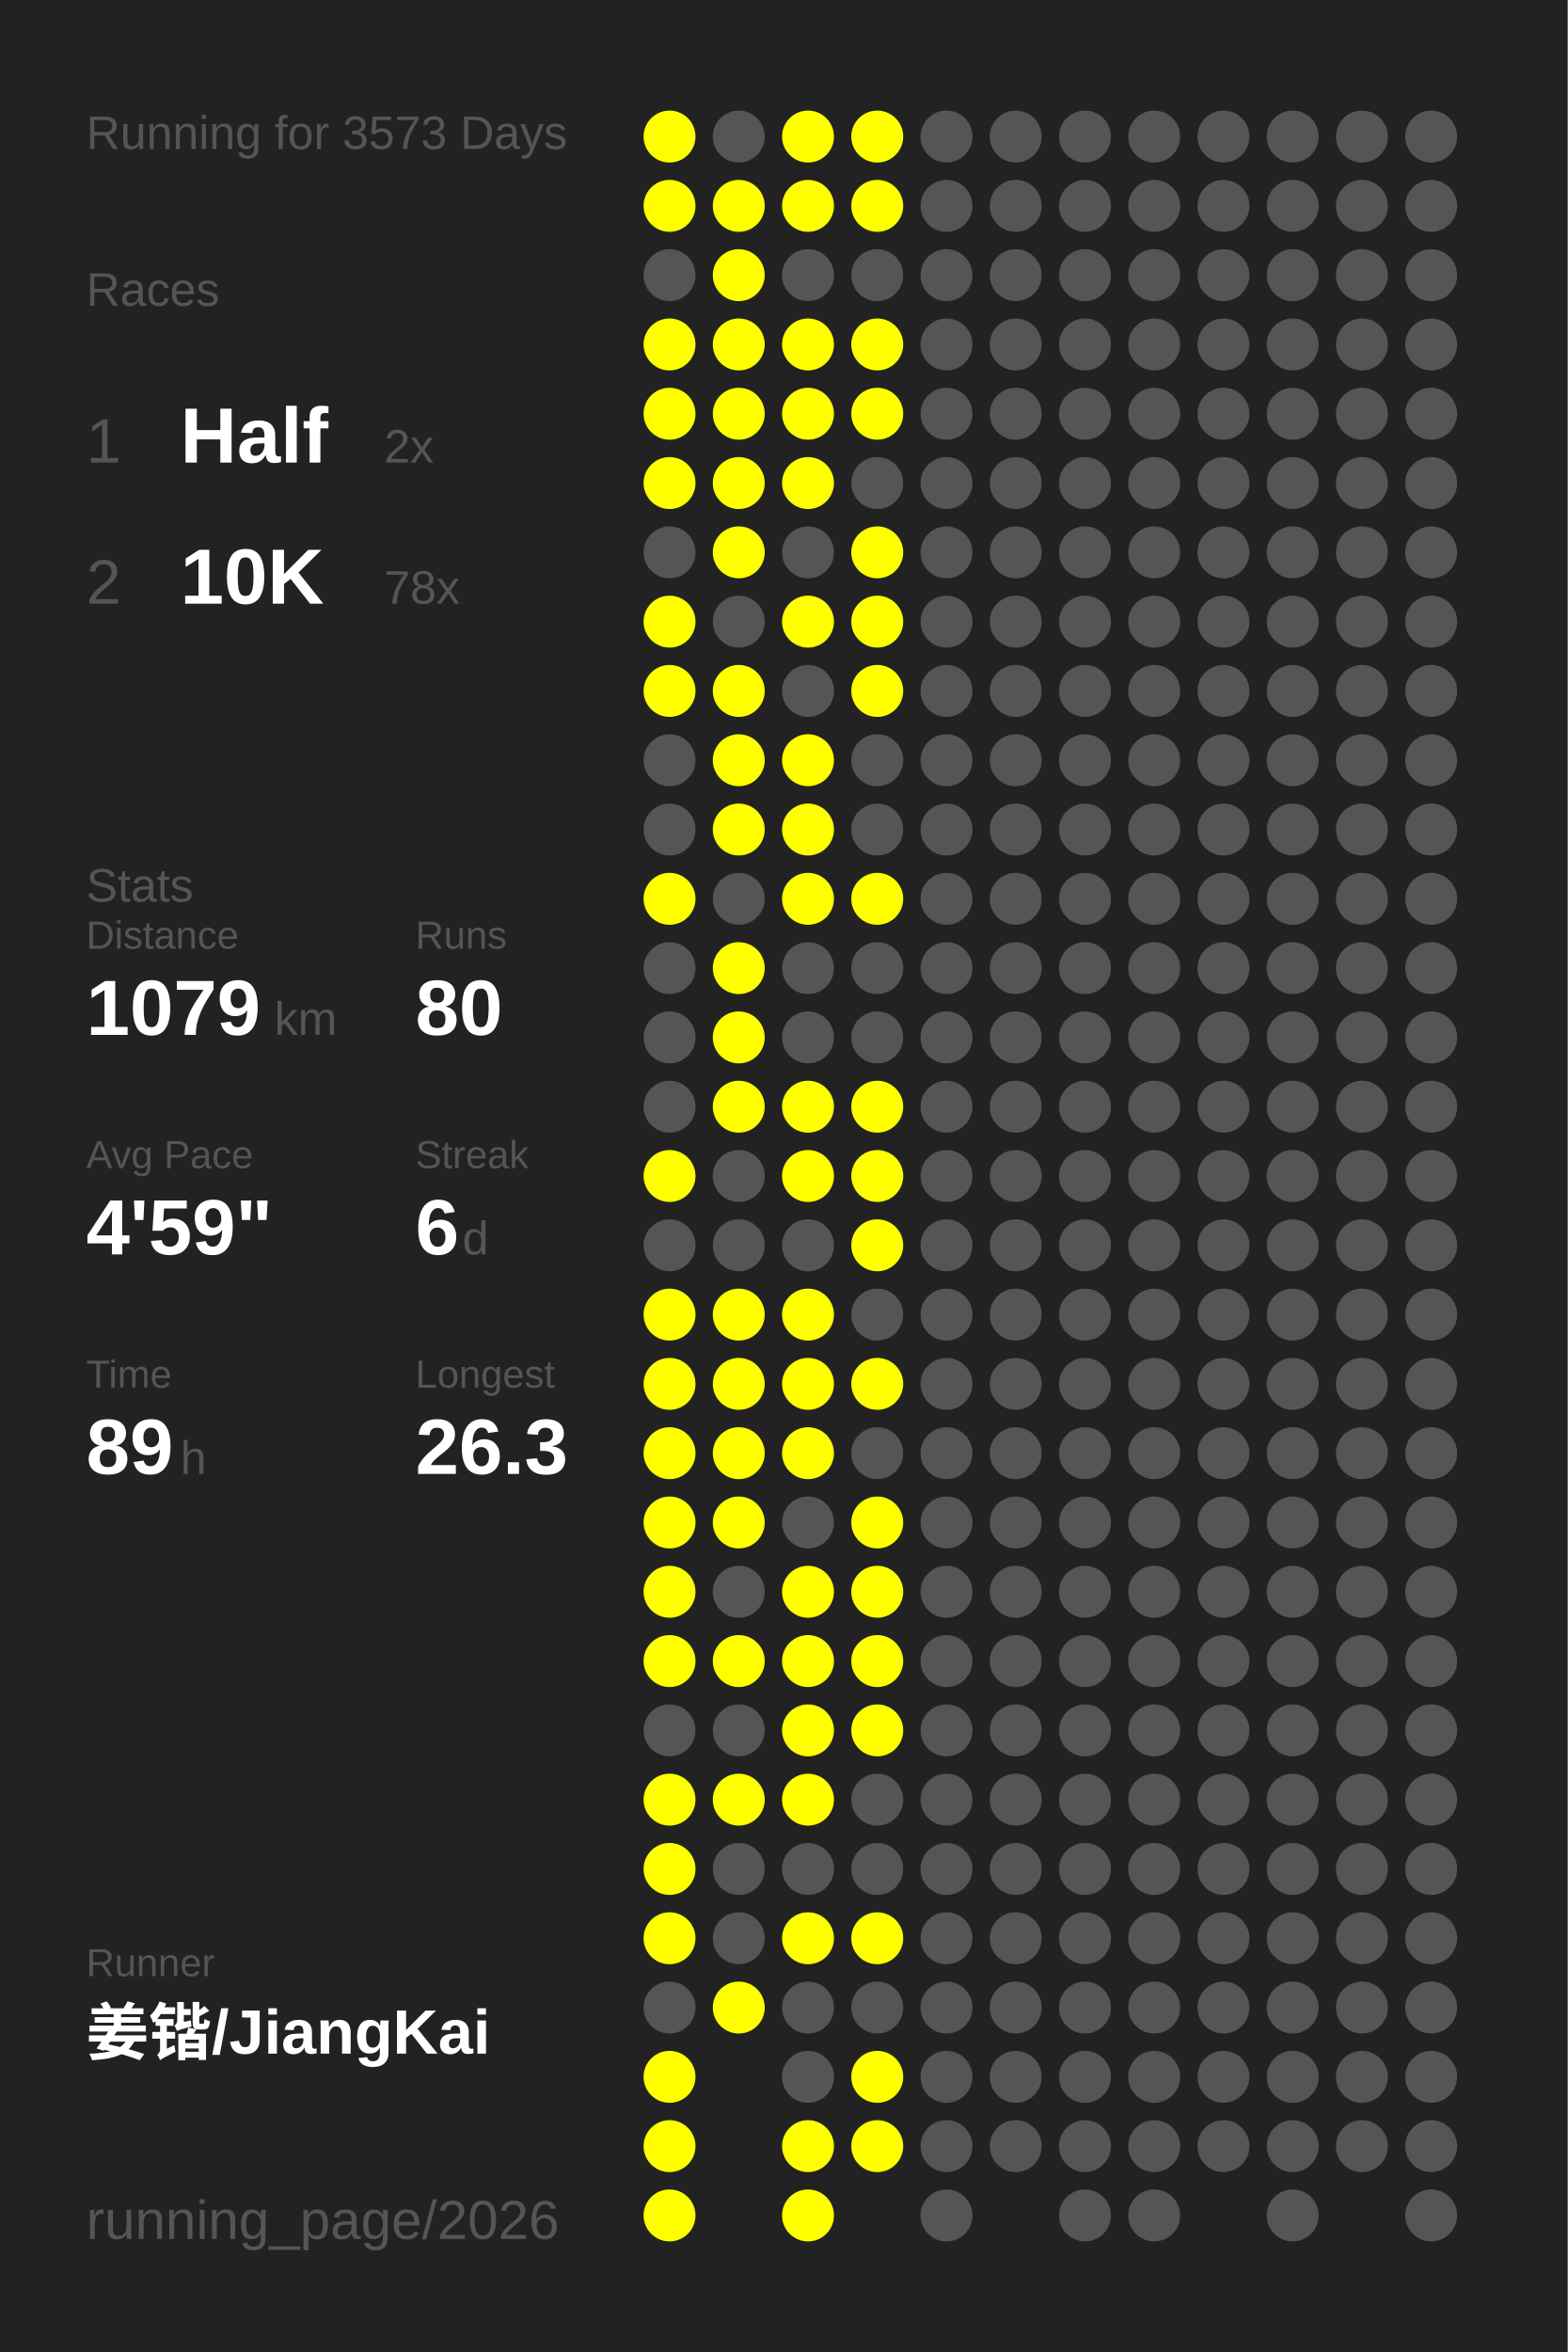
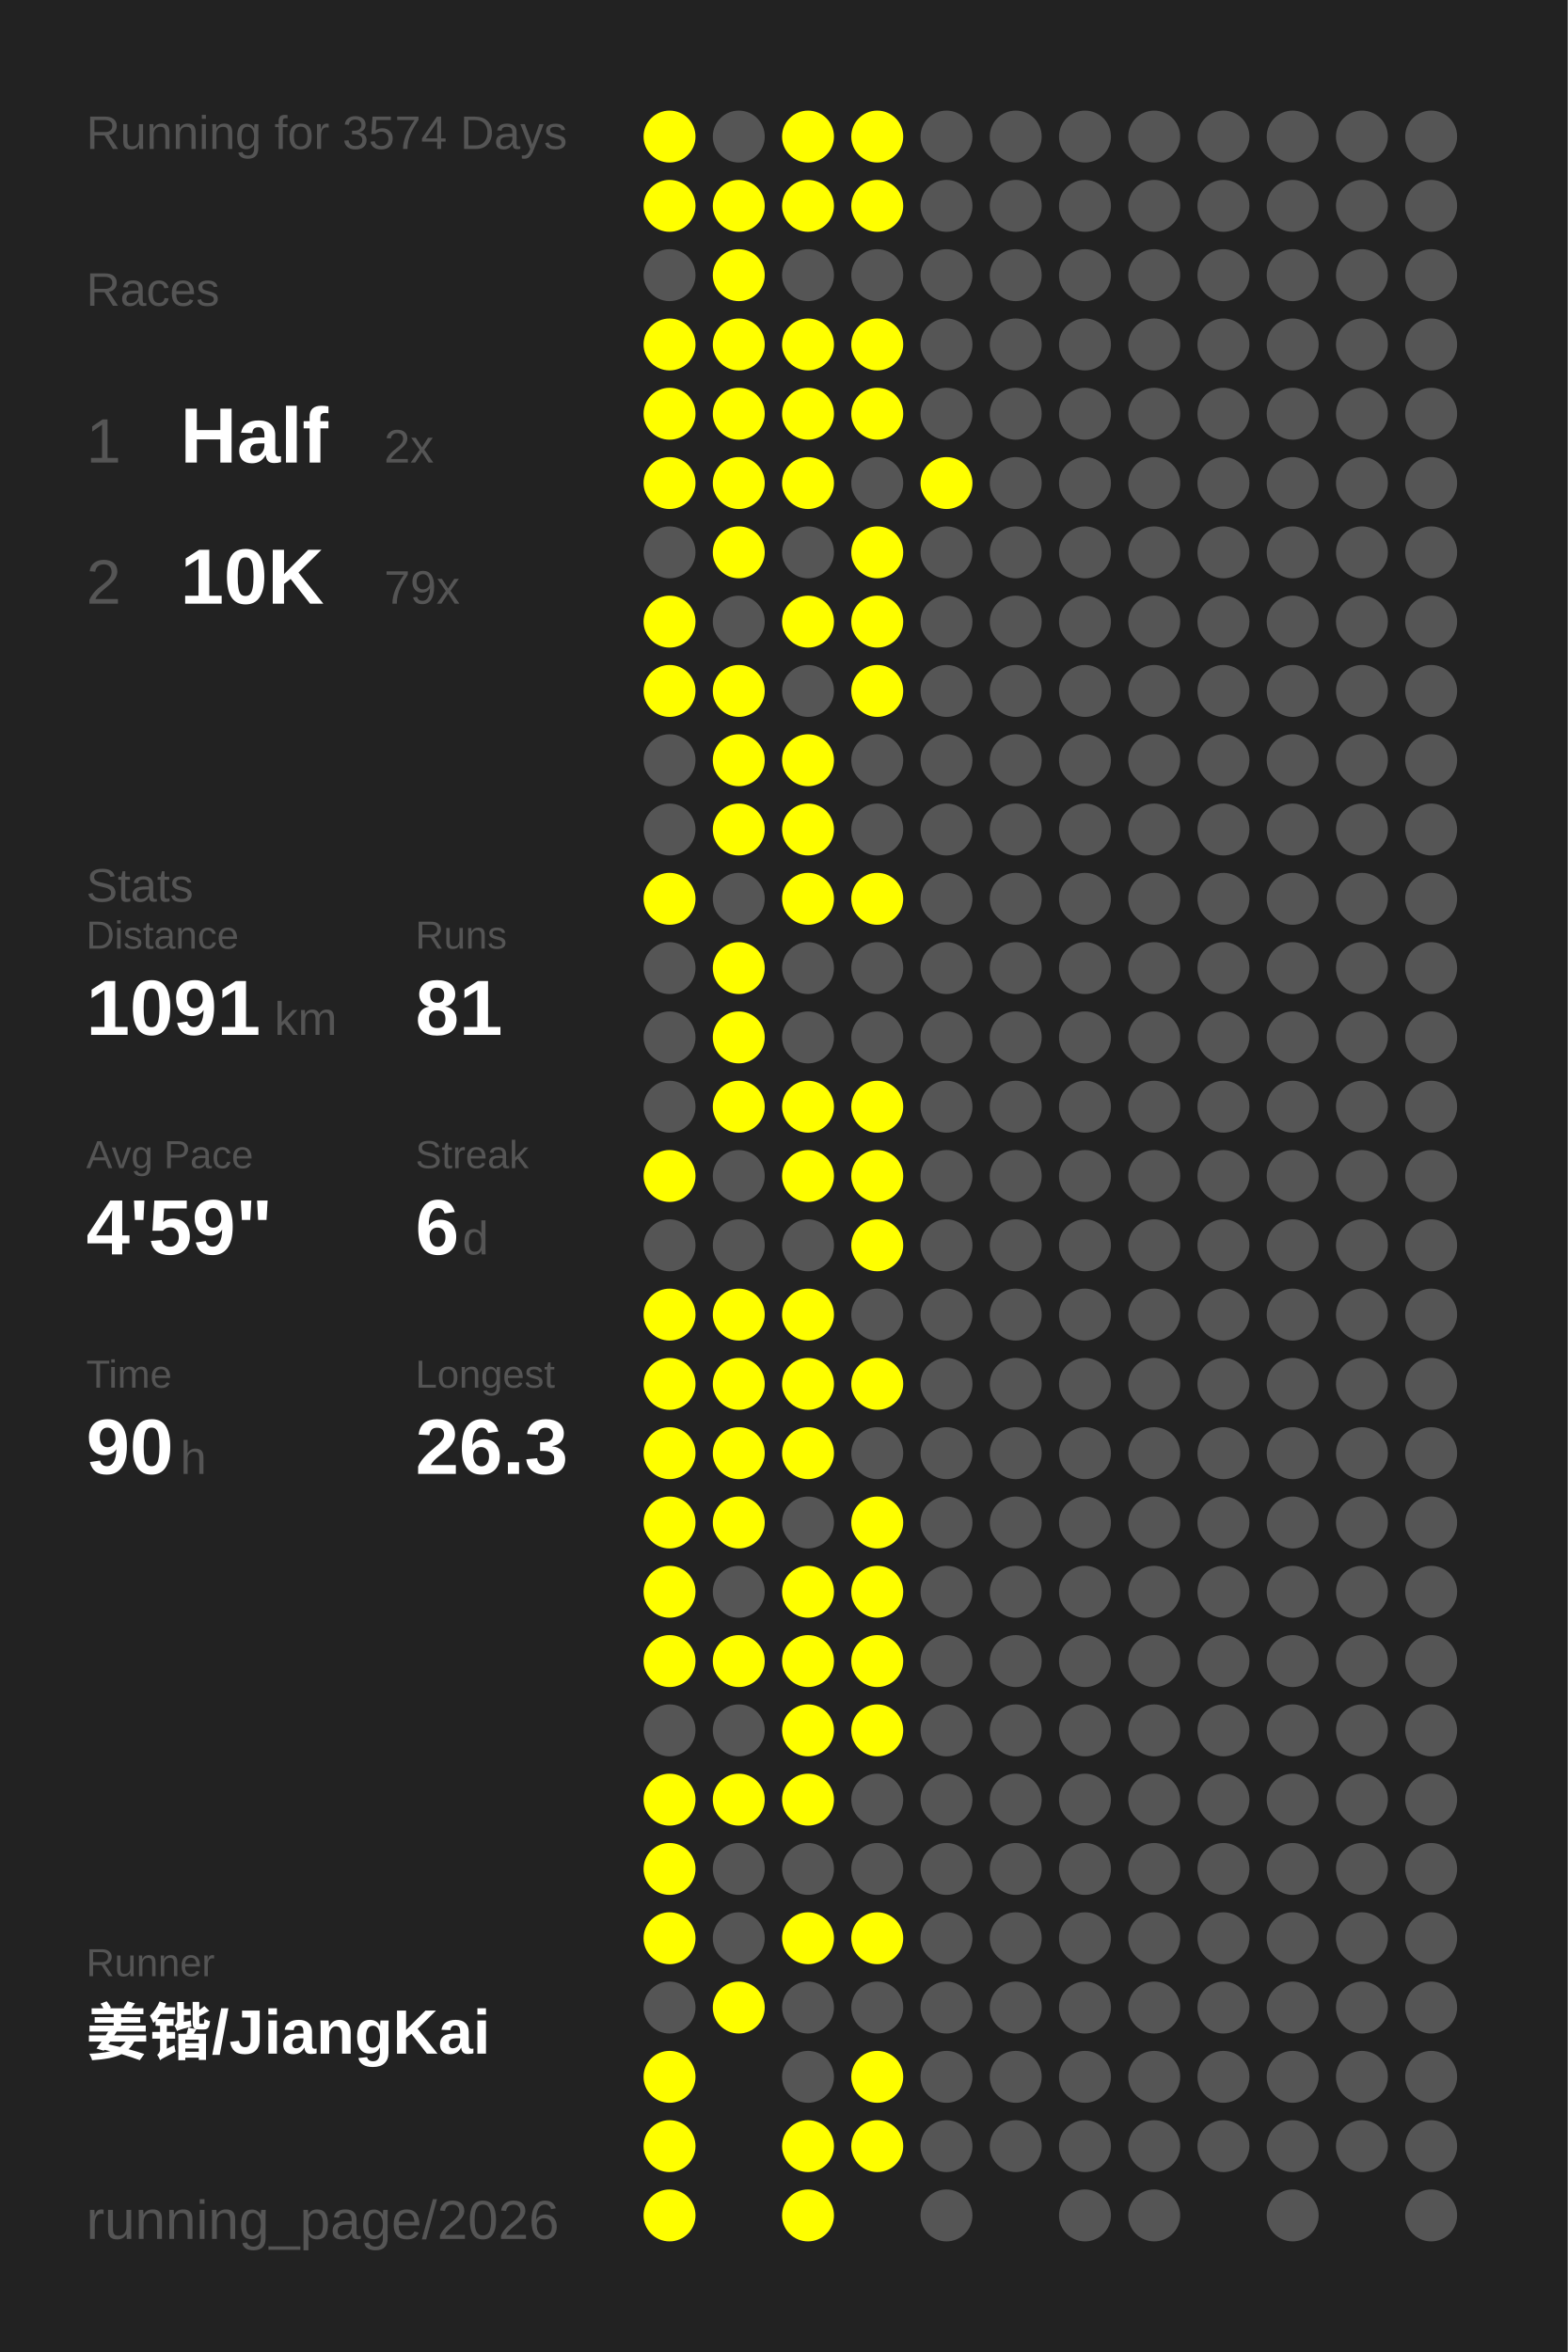
<svg xmlns="http://www.w3.org/2000/svg" baseProfile="full" height="300mm" version="1.1" viewBox="0,0,200,300" width="200mm">
  <defs />
  <rect fill="#222222" height="300" width="200" x="0" y="0" />
-   <text fill="#555555" style="font-size:6px; font-family:Arial;" x="11" y="19">Running for 3573 Days</text>
+   <text fill="#555555" style="font-size:6px; font-family:Arial;" x="11" y="19">Running for 3574 Days</text>
  <text fill="#555555" style="font-size:6px; font-family:Arial;" x="11" y="39">Races</text>
  <text fill="#555555" style="font-size:8px; font-family:Arial;" x="11" y="59">1</text>
  <text fill="#FFFFFF" style="font-size:10px; font-family:Arial; font-weight:bold;" x="23" y="59">Half</text>
  <text fill="#555555" style="font-size:6px; font-family:Arial;" x="49" y="59">2x</text>
  <text fill="#555555" style="font-size:8px; font-family:Arial;" x="11" y="77">2</text>
  <text fill="#FFFFFF" style="font-size:10px; font-family:Arial; font-weight:bold;" x="23" y="77">10K</text>
-   <text fill="#555555" style="font-size:6px; font-family:Arial;" x="49" y="77">78x</text>
+   <text fill="#555555" style="font-size:6px; font-family:Arial;" x="49" y="77">79x</text>
  <text fill="#555555" style="font-size:6px; font-family:Arial;" x="11" y="115">Stats</text>
  <text fill="#555555" style="font-size:5px; font-family:Arial;" x="11" y="121">Distance</text>
-   <text fill="#FFFFFF" style="font-size:10px; font-family:Arial; font-weight:bold;" x="11" y="132">1079</text>
+   <text fill="#FFFFFF" style="font-size:10px; font-family:Arial; font-weight:bold;" x="11" y="132">1091</text>
  <text fill="#555555" style="font-size:6px; font-family:Arial;" x="35" y="132">km</text>
  <text fill="#555555" style="font-size:5px; font-family:Arial;" x="53" y="121">Runs</text>
-   <text fill="#FFFFFF" style="font-size:10px; font-family:Arial; font-weight:bold;" x="53" y="132">80</text>
+   <text fill="#FFFFFF" style="font-size:10px; font-family:Arial; font-weight:bold;" x="53" y="132">81</text>
  <text fill="#555555" style="font-size:5px; font-family:Arial;" x="11" y="149">Avg Pace</text>
  <text fill="#FFFFFF" style="font-size:10px; font-family:Arial; font-weight:bold;" x="11" y="160">4'59"</text>
  <text fill="#555555" style="font-size:5px; font-family:Arial;" x="53" y="149">Streak</text>
  <text fill="#FFFFFF" style="font-size:10px; font-family:Arial; font-weight:bold;" x="53" y="160">6</text>
  <text fill="#555555" style="font-size:6px; font-family:Arial;" x="59" y="160">d</text>
  <text fill="#555555" style="font-size:5px; font-family:Arial;" x="11" y="177">Time</text>
-   <text fill="#FFFFFF" style="font-size:10px; font-family:Arial; font-weight:bold;" x="11" y="188">89</text>
+   <text fill="#FFFFFF" style="font-size:10px; font-family:Arial; font-weight:bold;" x="11" y="188">90</text>
  <text fill="#555555" style="font-size:6px; font-family:Arial;" x="23" y="188">h</text>
  <text fill="#555555" style="font-size:5px; font-family:Arial;" x="53" y="177">Longest</text>
  <text fill="#FFFFFF" style="font-size:10px; font-family:Arial; font-weight:bold;" x="53" y="188">26.3</text>
  <text fill="#555555" style="font-size:5px; font-family:Arial;" x="11" y="252.065">Runner</text>
  <text fill="#FFFFFF" style="font-size:8px; font-family:Arial; font-weight:bold;" x="11" y="262.065">姜锴/JiangKai</text>
  <text fill="#555555" style="font-size:7px; font-family:Arial;" x="11" y="285.581">running_page/2026</text>
  <circle cx="85.417" cy="17.419" fill="#FFFF00" r="3.312" />
  <circle cx="85.417" cy="26.258" fill="#FFFF00" r="3.312" />
  <circle cx="85.417" cy="35.097" fill="#555555" r="3.312" />
  <circle cx="85.417" cy="43.935" fill="#FFFF00" r="3.312" />
  <circle cx="85.417" cy="52.774" fill="#FFFF00" r="3.312" />
  <circle cx="85.417" cy="61.613" fill="#FFFF00" r="3.312" />
  <circle cx="85.417" cy="70.452" fill="#555555" r="3.312" />
  <circle cx="85.417" cy="79.29" fill="#FFFF00" r="3.312" />
  <circle cx="85.417" cy="88.129" fill="#FFFF00" r="3.312" />
  <circle cx="85.417" cy="96.968" fill="#555555" r="3.312" />
  <circle cx="85.417" cy="105.806" fill="#555555" r="3.312" />
  <circle cx="85.417" cy="114.645" fill="#FFFF00" r="3.312" />
  <circle cx="85.417" cy="123.484" fill="#555555" r="3.312" />
  <circle cx="85.417" cy="132.323" fill="#555555" r="3.312" />
  <circle cx="85.417" cy="141.161" fill="#555555" r="3.312" />
  <circle cx="85.417" cy="150" fill="#FFFF00" r="3.312" />
  <circle cx="85.417" cy="158.839" fill="#555555" r="3.312" />
  <circle cx="85.417" cy="167.677" fill="#FFFF00" r="3.312" />
  <circle cx="85.417" cy="176.516" fill="#FFFF00" r="3.312" />
  <circle cx="85.417" cy="185.355" fill="#FFFF00" r="3.312" />
  <circle cx="85.417" cy="194.194" fill="#FFFF00" r="3.312" />
  <circle cx="85.417" cy="203.032" fill="#FFFF00" r="3.312" />
  <circle cx="85.417" cy="211.871" fill="#FFFF00" r="3.312" />
  <circle cx="85.417" cy="220.71" fill="#555555" r="3.312" />
  <circle cx="85.417" cy="229.548" fill="#FFFF00" r="3.312" />
  <circle cx="85.417" cy="238.387" fill="#FFFF00" r="3.312" />
  <circle cx="85.417" cy="247.226" fill="#FFFF00" r="3.312" />
  <circle cx="85.417" cy="256.065" fill="#555555" r="3.312" />
  <circle cx="85.417" cy="264.903" fill="#FFFF00" r="3.312" />
  <circle cx="85.417" cy="273.742" fill="#FFFF00" r="3.312" />
  <circle cx="85.417" cy="282.581" fill="#FFFF00" r="3.312" />
  <circle cx="94.25" cy="17.419" fill="#555555" r="3.312" />
  <circle cx="94.25" cy="26.258" fill="#FFFF00" r="3.312" />
  <circle cx="94.25" cy="35.097" fill="#FFFF00" r="3.312" />
  <circle cx="94.25" cy="43.935" fill="#FFFF00" r="3.312" />
  <circle cx="94.25" cy="52.774" fill="#FFFF00" r="3.312" />
  <circle cx="94.25" cy="61.613" fill="#FFFF00" r="3.312" />
  <circle cx="94.25" cy="70.452" fill="#FFFF00" r="3.312" />
  <circle cx="94.25" cy="79.29" fill="#555555" r="3.312" />
  <circle cx="94.25" cy="88.129" fill="#FFFF00" r="3.312" />
  <circle cx="94.25" cy="96.968" fill="#FFFF00" r="3.312" />
  <circle cx="94.25" cy="105.806" fill="#FFFF00" r="3.312" />
  <circle cx="94.25" cy="114.645" fill="#555555" r="3.312" />
  <circle cx="94.25" cy="123.484" fill="#FFFF00" r="3.312" />
  <circle cx="94.25" cy="132.323" fill="#FFFF00" r="3.312" />
  <circle cx="94.25" cy="141.161" fill="#FFFF00" r="3.312" />
  <circle cx="94.25" cy="150" fill="#555555" r="3.312" />
  <circle cx="94.25" cy="158.839" fill="#555555" r="3.312" />
  <circle cx="94.25" cy="167.677" fill="#FFFF00" r="3.312" />
  <circle cx="94.25" cy="176.516" fill="#FFFF00" r="3.312" />
  <circle cx="94.25" cy="185.355" fill="#FFFF00" r="3.312" />
  <circle cx="94.25" cy="194.194" fill="#FFFF00" r="3.312" />
  <circle cx="94.25" cy="203.032" fill="#555555" r="3.312" />
  <circle cx="94.25" cy="211.871" fill="#FFFF00" r="3.312" />
  <circle cx="94.25" cy="220.71" fill="#555555" r="3.312" />
  <circle cx="94.25" cy="229.548" fill="#FFFF00" r="3.312" />
  <circle cx="94.25" cy="238.387" fill="#555555" r="3.312" />
  <circle cx="94.25" cy="247.226" fill="#555555" r="3.312" />
  <circle cx="94.25" cy="256.065" fill="#FFFF00" r="3.312" />
  <circle cx="103.083" cy="17.419" fill="#FFFF00" r="3.312" />
  <circle cx="103.083" cy="26.258" fill="#FFFF00" r="3.312" />
  <circle cx="103.083" cy="35.097" fill="#555555" r="3.312" />
  <circle cx="103.083" cy="43.935" fill="#FFFF00" r="3.312" />
  <circle cx="103.083" cy="52.774" fill="#FFFF00" r="3.312" />
  <circle cx="103.083" cy="61.613" fill="#FFFF00" r="3.312" />
  <circle cx="103.083" cy="70.452" fill="#555555" r="3.312" />
  <circle cx="103.083" cy="79.29" fill="#FFFF00" r="3.312" />
  <circle cx="103.083" cy="88.129" fill="#555555" r="3.312" />
  <circle cx="103.083" cy="96.968" fill="#FFFF00" r="3.312" />
  <circle cx="103.083" cy="105.806" fill="#FFFF00" r="3.312" />
  <circle cx="103.083" cy="114.645" fill="#FFFF00" r="3.312" />
  <circle cx="103.083" cy="123.484" fill="#555555" r="3.312" />
  <circle cx="103.083" cy="132.323" fill="#555555" r="3.312" />
  <circle cx="103.083" cy="141.161" fill="#FFFF00" r="3.312" />
  <circle cx="103.083" cy="150" fill="#FFFF00" r="3.312" />
  <circle cx="103.083" cy="158.839" fill="#555555" r="3.312" />
  <circle cx="103.083" cy="167.677" fill="#FFFF00" r="3.312" />
  <circle cx="103.083" cy="176.516" fill="#FFFF00" r="3.312" />
  <circle cx="103.083" cy="185.355" fill="#FFFF00" r="3.312" />
  <circle cx="103.083" cy="194.194" fill="#555555" r="3.312" />
  <circle cx="103.083" cy="203.032" fill="#FFFF00" r="3.312" />
  <circle cx="103.083" cy="211.871" fill="#FFFF00" r="3.312" />
  <circle cx="103.083" cy="220.71" fill="#FFFF00" r="3.312" />
  <circle cx="103.083" cy="229.548" fill="#FFFF00" r="3.312" />
  <circle cx="103.083" cy="238.387" fill="#555555" r="3.312" />
  <circle cx="103.083" cy="247.226" fill="#FFFF00" r="3.312" />
  <circle cx="103.083" cy="256.065" fill="#555555" r="3.312" />
  <circle cx="103.083" cy="264.903" fill="#555555" r="3.312" />
  <circle cx="103.083" cy="273.742" fill="#FFFF00" r="3.312" />
  <circle cx="103.083" cy="282.581" fill="#FFFF00" r="3.312" />
  <circle cx="111.917" cy="17.419" fill="#FFFF00" r="3.312" />
  <circle cx="111.917" cy="26.258" fill="#FFFF00" r="3.312" />
  <circle cx="111.917" cy="35.097" fill="#555555" r="3.312" />
  <circle cx="111.917" cy="43.935" fill="#FFFF00" r="3.312" />
  <circle cx="111.917" cy="52.774" fill="#FFFF00" r="3.312" />
  <circle cx="111.917" cy="61.613" fill="#555555" r="3.312" />
  <circle cx="111.917" cy="70.452" fill="#FFFF00" r="3.312" />
  <circle cx="111.917" cy="79.29" fill="#FFFF00" r="3.312" />
  <circle cx="111.917" cy="88.129" fill="#FFFF00" r="3.312" />
  <circle cx="111.917" cy="96.968" fill="#555555" r="3.312" />
  <circle cx="111.917" cy="105.806" fill="#555555" r="3.312" />
  <circle cx="111.917" cy="114.645" fill="#FFFF00" r="3.312" />
  <circle cx="111.917" cy="123.484" fill="#555555" r="3.312" />
  <circle cx="111.917" cy="132.323" fill="#555555" r="3.312" />
  <circle cx="111.917" cy="141.161" fill="#FFFF00" r="3.312" />
  <circle cx="111.917" cy="150" fill="#FFFF00" r="3.312" />
  <circle cx="111.917" cy="158.839" fill="#FFFF00" r="3.312" />
  <circle cx="111.917" cy="167.677" fill="#555555" r="3.312" />
  <circle cx="111.917" cy="176.516" fill="#FFFF00" r="3.312" />
  <circle cx="111.917" cy="185.355" fill="#555555" r="3.312" />
  <circle cx="111.917" cy="194.194" fill="#FFFF00" r="3.312" />
  <circle cx="111.917" cy="203.032" fill="#FFFF00" r="3.312" />
  <circle cx="111.917" cy="211.871" fill="#FFFF00" r="3.312" />
  <circle cx="111.917" cy="220.71" fill="#FFFF00" r="3.312" />
  <circle cx="111.917" cy="229.548" fill="#555555" r="3.312" />
  <circle cx="111.917" cy="238.387" fill="#555555" r="3.312" />
  <circle cx="111.917" cy="247.226" fill="#FFFF00" r="3.312" />
  <circle cx="111.917" cy="256.065" fill="#555555" r="3.312" />
  <circle cx="111.917" cy="264.903" fill="#FFFF00" r="3.312" />
  <circle cx="111.917" cy="273.742" fill="#FFFF00" r="3.312" />
  <circle cx="120.75" cy="17.419" fill="#555555" r="3.312" />
  <circle cx="120.75" cy="26.258" fill="#555555" r="3.312" />
  <circle cx="120.75" cy="35.097" fill="#555555" r="3.312" />
  <circle cx="120.75" cy="43.935" fill="#555555" r="3.312" />
  <circle cx="120.75" cy="52.774" fill="#555555" r="3.312" />
-   <circle cx="120.75" cy="61.613" fill="#555555" r="3.312" />
+   <circle cx="120.75" cy="61.613" fill="#FFFF00" r="3.312" />
  <circle cx="120.75" cy="70.452" fill="#555555" r="3.312" />
  <circle cx="120.75" cy="79.29" fill="#555555" r="3.312" />
  <circle cx="120.75" cy="88.129" fill="#555555" r="3.312" />
  <circle cx="120.75" cy="96.968" fill="#555555" r="3.312" />
  <circle cx="120.75" cy="105.806" fill="#555555" r="3.312" />
  <circle cx="120.75" cy="114.645" fill="#555555" r="3.312" />
  <circle cx="120.75" cy="123.484" fill="#555555" r="3.312" />
  <circle cx="120.75" cy="132.323" fill="#555555" r="3.312" />
  <circle cx="120.75" cy="141.161" fill="#555555" r="3.312" />
  <circle cx="120.75" cy="150" fill="#555555" r="3.312" />
  <circle cx="120.75" cy="158.839" fill="#555555" r="3.312" />
  <circle cx="120.75" cy="167.677" fill="#555555" r="3.312" />
  <circle cx="120.75" cy="176.516" fill="#555555" r="3.312" />
  <circle cx="120.75" cy="185.355" fill="#555555" r="3.312" />
  <circle cx="120.75" cy="194.194" fill="#555555" r="3.312" />
  <circle cx="120.75" cy="203.032" fill="#555555" r="3.312" />
  <circle cx="120.75" cy="211.871" fill="#555555" r="3.312" />
  <circle cx="120.75" cy="220.71" fill="#555555" r="3.312" />
  <circle cx="120.75" cy="229.548" fill="#555555" r="3.312" />
  <circle cx="120.75" cy="238.387" fill="#555555" r="3.312" />
  <circle cx="120.75" cy="247.226" fill="#555555" r="3.312" />
  <circle cx="120.75" cy="256.065" fill="#555555" r="3.312" />
  <circle cx="120.75" cy="264.903" fill="#555555" r="3.312" />
  <circle cx="120.75" cy="273.742" fill="#555555" r="3.312" />
  <circle cx="120.75" cy="282.581" fill="#555555" r="3.312" />
  <circle cx="129.583" cy="17.419" fill="#555555" r="3.312" />
  <circle cx="129.583" cy="26.258" fill="#555555" r="3.312" />
  <circle cx="129.583" cy="35.097" fill="#555555" r="3.312" />
  <circle cx="129.583" cy="43.935" fill="#555555" r="3.312" />
  <circle cx="129.583" cy="52.774" fill="#555555" r="3.312" />
  <circle cx="129.583" cy="61.613" fill="#555555" r="3.312" />
  <circle cx="129.583" cy="70.452" fill="#555555" r="3.312" />
  <circle cx="129.583" cy="79.29" fill="#555555" r="3.312" />
  <circle cx="129.583" cy="88.129" fill="#555555" r="3.312" />
  <circle cx="129.583" cy="96.968" fill="#555555" r="3.312" />
  <circle cx="129.583" cy="105.806" fill="#555555" r="3.312" />
  <circle cx="129.583" cy="114.645" fill="#555555" r="3.312" />
  <circle cx="129.583" cy="123.484" fill="#555555" r="3.312" />
  <circle cx="129.583" cy="132.323" fill="#555555" r="3.312" />
  <circle cx="129.583" cy="141.161" fill="#555555" r="3.312" />
  <circle cx="129.583" cy="150" fill="#555555" r="3.312" />
  <circle cx="129.583" cy="158.839" fill="#555555" r="3.312" />
  <circle cx="129.583" cy="167.677" fill="#555555" r="3.312" />
  <circle cx="129.583" cy="176.516" fill="#555555" r="3.312" />
  <circle cx="129.583" cy="185.355" fill="#555555" r="3.312" />
  <circle cx="129.583" cy="194.194" fill="#555555" r="3.312" />
  <circle cx="129.583" cy="203.032" fill="#555555" r="3.312" />
  <circle cx="129.583" cy="211.871" fill="#555555" r="3.312" />
  <circle cx="129.583" cy="220.71" fill="#555555" r="3.312" />
  <circle cx="129.583" cy="229.548" fill="#555555" r="3.312" />
  <circle cx="129.583" cy="238.387" fill="#555555" r="3.312" />
  <circle cx="129.583" cy="247.226" fill="#555555" r="3.312" />
  <circle cx="129.583" cy="256.065" fill="#555555" r="3.312" />
  <circle cx="129.583" cy="264.903" fill="#555555" r="3.312" />
  <circle cx="129.583" cy="273.742" fill="#555555" r="3.312" />
  <circle cx="138.417" cy="17.419" fill="#555555" r="3.312" />
  <circle cx="138.417" cy="26.258" fill="#555555" r="3.312" />
  <circle cx="138.417" cy="35.097" fill="#555555" r="3.312" />
  <circle cx="138.417" cy="43.935" fill="#555555" r="3.312" />
  <circle cx="138.417" cy="52.774" fill="#555555" r="3.312" />
  <circle cx="138.417" cy="61.613" fill="#555555" r="3.312" />
  <circle cx="138.417" cy="70.452" fill="#555555" r="3.312" />
  <circle cx="138.417" cy="79.29" fill="#555555" r="3.312" />
  <circle cx="138.417" cy="88.129" fill="#555555" r="3.312" />
  <circle cx="138.417" cy="96.968" fill="#555555" r="3.312" />
  <circle cx="138.417" cy="105.806" fill="#555555" r="3.312" />
  <circle cx="138.417" cy="114.645" fill="#555555" r="3.312" />
  <circle cx="138.417" cy="123.484" fill="#555555" r="3.312" />
  <circle cx="138.417" cy="132.323" fill="#555555" r="3.312" />
  <circle cx="138.417" cy="141.161" fill="#555555" r="3.312" />
  <circle cx="138.417" cy="150" fill="#555555" r="3.312" />
  <circle cx="138.417" cy="158.839" fill="#555555" r="3.312" />
  <circle cx="138.417" cy="167.677" fill="#555555" r="3.312" />
  <circle cx="138.417" cy="176.516" fill="#555555" r="3.312" />
  <circle cx="138.417" cy="185.355" fill="#555555" r="3.312" />
  <circle cx="138.417" cy="194.194" fill="#555555" r="3.312" />
  <circle cx="138.417" cy="203.032" fill="#555555" r="3.312" />
  <circle cx="138.417" cy="211.871" fill="#555555" r="3.312" />
  <circle cx="138.417" cy="220.71" fill="#555555" r="3.312" />
  <circle cx="138.417" cy="229.548" fill="#555555" r="3.312" />
  <circle cx="138.417" cy="238.387" fill="#555555" r="3.312" />
  <circle cx="138.417" cy="247.226" fill="#555555" r="3.312" />
  <circle cx="138.417" cy="256.065" fill="#555555" r="3.312" />
  <circle cx="138.417" cy="264.903" fill="#555555" r="3.312" />
  <circle cx="138.417" cy="273.742" fill="#555555" r="3.312" />
  <circle cx="138.417" cy="282.581" fill="#555555" r="3.312" />
  <circle cx="147.25" cy="17.419" fill="#555555" r="3.312" />
  <circle cx="147.25" cy="26.258" fill="#555555" r="3.312" />
  <circle cx="147.25" cy="35.097" fill="#555555" r="3.312" />
  <circle cx="147.25" cy="43.935" fill="#555555" r="3.312" />
  <circle cx="147.25" cy="52.774" fill="#555555" r="3.312" />
  <circle cx="147.25" cy="61.613" fill="#555555" r="3.312" />
  <circle cx="147.25" cy="70.452" fill="#555555" r="3.312" />
  <circle cx="147.25" cy="79.29" fill="#555555" r="3.312" />
  <circle cx="147.25" cy="88.129" fill="#555555" r="3.312" />
  <circle cx="147.25" cy="96.968" fill="#555555" r="3.312" />
  <circle cx="147.25" cy="105.806" fill="#555555" r="3.312" />
  <circle cx="147.25" cy="114.645" fill="#555555" r="3.312" />
  <circle cx="147.25" cy="123.484" fill="#555555" r="3.312" />
  <circle cx="147.25" cy="132.323" fill="#555555" r="3.312" />
  <circle cx="147.25" cy="141.161" fill="#555555" r="3.312" />
  <circle cx="147.25" cy="150" fill="#555555" r="3.312" />
  <circle cx="147.25" cy="158.839" fill="#555555" r="3.312" />
  <circle cx="147.25" cy="167.677" fill="#555555" r="3.312" />
  <circle cx="147.25" cy="176.516" fill="#555555" r="3.312" />
  <circle cx="147.25" cy="185.355" fill="#555555" r="3.312" />
  <circle cx="147.25" cy="194.194" fill="#555555" r="3.312" />
  <circle cx="147.25" cy="203.032" fill="#555555" r="3.312" />
  <circle cx="147.25" cy="211.871" fill="#555555" r="3.312" />
  <circle cx="147.25" cy="220.71" fill="#555555" r="3.312" />
  <circle cx="147.25" cy="229.548" fill="#555555" r="3.312" />
  <circle cx="147.25" cy="238.387" fill="#555555" r="3.312" />
  <circle cx="147.25" cy="247.226" fill="#555555" r="3.312" />
  <circle cx="147.25" cy="256.065" fill="#555555" r="3.312" />
  <circle cx="147.25" cy="264.903" fill="#555555" r="3.312" />
  <circle cx="147.25" cy="273.742" fill="#555555" r="3.312" />
  <circle cx="147.25" cy="282.581" fill="#555555" r="3.312" />
  <circle cx="156.083" cy="17.419" fill="#555555" r="3.312" />
  <circle cx="156.083" cy="26.258" fill="#555555" r="3.312" />
  <circle cx="156.083" cy="35.097" fill="#555555" r="3.312" />
  <circle cx="156.083" cy="43.935" fill="#555555" r="3.312" />
  <circle cx="156.083" cy="52.774" fill="#555555" r="3.312" />
  <circle cx="156.083" cy="61.613" fill="#555555" r="3.312" />
  <circle cx="156.083" cy="70.452" fill="#555555" r="3.312" />
  <circle cx="156.083" cy="79.29" fill="#555555" r="3.312" />
  <circle cx="156.083" cy="88.129" fill="#555555" r="3.312" />
  <circle cx="156.083" cy="96.968" fill="#555555" r="3.312" />
  <circle cx="156.083" cy="105.806" fill="#555555" r="3.312" />
  <circle cx="156.083" cy="114.645" fill="#555555" r="3.312" />
  <circle cx="156.083" cy="123.484" fill="#555555" r="3.312" />
  <circle cx="156.083" cy="132.323" fill="#555555" r="3.312" />
  <circle cx="156.083" cy="141.161" fill="#555555" r="3.312" />
  <circle cx="156.083" cy="150" fill="#555555" r="3.312" />
  <circle cx="156.083" cy="158.839" fill="#555555" r="3.312" />
  <circle cx="156.083" cy="167.677" fill="#555555" r="3.312" />
  <circle cx="156.083" cy="176.516" fill="#555555" r="3.312" />
  <circle cx="156.083" cy="185.355" fill="#555555" r="3.312" />
  <circle cx="156.083" cy="194.194" fill="#555555" r="3.312" />
  <circle cx="156.083" cy="203.032" fill="#555555" r="3.312" />
  <circle cx="156.083" cy="211.871" fill="#555555" r="3.312" />
  <circle cx="156.083" cy="220.71" fill="#555555" r="3.312" />
  <circle cx="156.083" cy="229.548" fill="#555555" r="3.312" />
  <circle cx="156.083" cy="238.387" fill="#555555" r="3.312" />
  <circle cx="156.083" cy="247.226" fill="#555555" r="3.312" />
  <circle cx="156.083" cy="256.065" fill="#555555" r="3.312" />
  <circle cx="156.083" cy="264.903" fill="#555555" r="3.312" />
  <circle cx="156.083" cy="273.742" fill="#555555" r="3.312" />
  <circle cx="164.917" cy="17.419" fill="#555555" r="3.312" />
  <circle cx="164.917" cy="26.258" fill="#555555" r="3.312" />
  <circle cx="164.917" cy="35.097" fill="#555555" r="3.312" />
  <circle cx="164.917" cy="43.935" fill="#555555" r="3.312" />
  <circle cx="164.917" cy="52.774" fill="#555555" r="3.312" />
  <circle cx="164.917" cy="61.613" fill="#555555" r="3.312" />
  <circle cx="164.917" cy="70.452" fill="#555555" r="3.312" />
  <circle cx="164.917" cy="79.29" fill="#555555" r="3.312" />
  <circle cx="164.917" cy="88.129" fill="#555555" r="3.312" />
  <circle cx="164.917" cy="96.968" fill="#555555" r="3.312" />
  <circle cx="164.917" cy="105.806" fill="#555555" r="3.312" />
  <circle cx="164.917" cy="114.645" fill="#555555" r="3.312" />
  <circle cx="164.917" cy="123.484" fill="#555555" r="3.312" />
  <circle cx="164.917" cy="132.323" fill="#555555" r="3.312" />
  <circle cx="164.917" cy="141.161" fill="#555555" r="3.312" />
  <circle cx="164.917" cy="150" fill="#555555" r="3.312" />
  <circle cx="164.917" cy="158.839" fill="#555555" r="3.312" />
  <circle cx="164.917" cy="167.677" fill="#555555" r="3.312" />
  <circle cx="164.917" cy="176.516" fill="#555555" r="3.312" />
  <circle cx="164.917" cy="185.355" fill="#555555" r="3.312" />
  <circle cx="164.917" cy="194.194" fill="#555555" r="3.312" />
  <circle cx="164.917" cy="203.032" fill="#555555" r="3.312" />
  <circle cx="164.917" cy="211.871" fill="#555555" r="3.312" />
  <circle cx="164.917" cy="220.71" fill="#555555" r="3.312" />
  <circle cx="164.917" cy="229.548" fill="#555555" r="3.312" />
  <circle cx="164.917" cy="238.387" fill="#555555" r="3.312" />
  <circle cx="164.917" cy="247.226" fill="#555555" r="3.312" />
  <circle cx="164.917" cy="256.065" fill="#555555" r="3.312" />
  <circle cx="164.917" cy="264.903" fill="#555555" r="3.312" />
  <circle cx="164.917" cy="273.742" fill="#555555" r="3.312" />
  <circle cx="164.917" cy="282.581" fill="#555555" r="3.312" />
  <circle cx="173.75" cy="17.419" fill="#555555" r="3.312" />
  <circle cx="173.75" cy="26.258" fill="#555555" r="3.312" />
  <circle cx="173.75" cy="35.097" fill="#555555" r="3.312" />
  <circle cx="173.75" cy="43.935" fill="#555555" r="3.312" />
  <circle cx="173.75" cy="52.774" fill="#555555" r="3.312" />
  <circle cx="173.75" cy="61.613" fill="#555555" r="3.312" />
  <circle cx="173.75" cy="70.452" fill="#555555" r="3.312" />
  <circle cx="173.75" cy="79.29" fill="#555555" r="3.312" />
  <circle cx="173.75" cy="88.129" fill="#555555" r="3.312" />
  <circle cx="173.75" cy="96.968" fill="#555555" r="3.312" />
  <circle cx="173.75" cy="105.806" fill="#555555" r="3.312" />
  <circle cx="173.75" cy="114.645" fill="#555555" r="3.312" />
  <circle cx="173.75" cy="123.484" fill="#555555" r="3.312" />
  <circle cx="173.75" cy="132.323" fill="#555555" r="3.312" />
  <circle cx="173.75" cy="141.161" fill="#555555" r="3.312" />
  <circle cx="173.75" cy="150" fill="#555555" r="3.312" />
  <circle cx="173.75" cy="158.839" fill="#555555" r="3.312" />
  <circle cx="173.75" cy="167.677" fill="#555555" r="3.312" />
  <circle cx="173.75" cy="176.516" fill="#555555" r="3.312" />
  <circle cx="173.75" cy="185.355" fill="#555555" r="3.312" />
  <circle cx="173.75" cy="194.194" fill="#555555" r="3.312" />
  <circle cx="173.75" cy="203.032" fill="#555555" r="3.312" />
  <circle cx="173.75" cy="211.871" fill="#555555" r="3.312" />
  <circle cx="173.75" cy="220.71" fill="#555555" r="3.312" />
  <circle cx="173.75" cy="229.548" fill="#555555" r="3.312" />
  <circle cx="173.75" cy="238.387" fill="#555555" r="3.312" />
  <circle cx="173.75" cy="247.226" fill="#555555" r="3.312" />
  <circle cx="173.75" cy="256.065" fill="#555555" r="3.312" />
  <circle cx="173.75" cy="264.903" fill="#555555" r="3.312" />
  <circle cx="173.75" cy="273.742" fill="#555555" r="3.312" />
  <circle cx="182.583" cy="17.419" fill="#555555" r="3.312" />
  <circle cx="182.583" cy="26.258" fill="#555555" r="3.312" />
  <circle cx="182.583" cy="35.097" fill="#555555" r="3.312" />
  <circle cx="182.583" cy="43.935" fill="#555555" r="3.312" />
  <circle cx="182.583" cy="52.774" fill="#555555" r="3.312" />
  <circle cx="182.583" cy="61.613" fill="#555555" r="3.312" />
  <circle cx="182.583" cy="70.452" fill="#555555" r="3.312" />
  <circle cx="182.583" cy="79.29" fill="#555555" r="3.312" />
  <circle cx="182.583" cy="88.129" fill="#555555" r="3.312" />
  <circle cx="182.583" cy="96.968" fill="#555555" r="3.312" />
  <circle cx="182.583" cy="105.806" fill="#555555" r="3.312" />
  <circle cx="182.583" cy="114.645" fill="#555555" r="3.312" />
  <circle cx="182.583" cy="123.484" fill="#555555" r="3.312" />
  <circle cx="182.583" cy="132.323" fill="#555555" r="3.312" />
  <circle cx="182.583" cy="141.161" fill="#555555" r="3.312" />
  <circle cx="182.583" cy="150" fill="#555555" r="3.312" />
  <circle cx="182.583" cy="158.839" fill="#555555" r="3.312" />
  <circle cx="182.583" cy="167.677" fill="#555555" r="3.312" />
  <circle cx="182.583" cy="176.516" fill="#555555" r="3.312" />
  <circle cx="182.583" cy="185.355" fill="#555555" r="3.312" />
  <circle cx="182.583" cy="194.194" fill="#555555" r="3.312" />
  <circle cx="182.583" cy="203.032" fill="#555555" r="3.312" />
  <circle cx="182.583" cy="211.871" fill="#555555" r="3.312" />
  <circle cx="182.583" cy="220.71" fill="#555555" r="3.312" />
  <circle cx="182.583" cy="229.548" fill="#555555" r="3.312" />
  <circle cx="182.583" cy="238.387" fill="#555555" r="3.312" />
  <circle cx="182.583" cy="247.226" fill="#555555" r="3.312" />
  <circle cx="182.583" cy="256.065" fill="#555555" r="3.312" />
  <circle cx="182.583" cy="264.903" fill="#555555" r="3.312" />
  <circle cx="182.583" cy="273.742" fill="#555555" r="3.312" />
  <circle cx="182.583" cy="282.581" fill="#555555" r="3.312" />
</svg>
